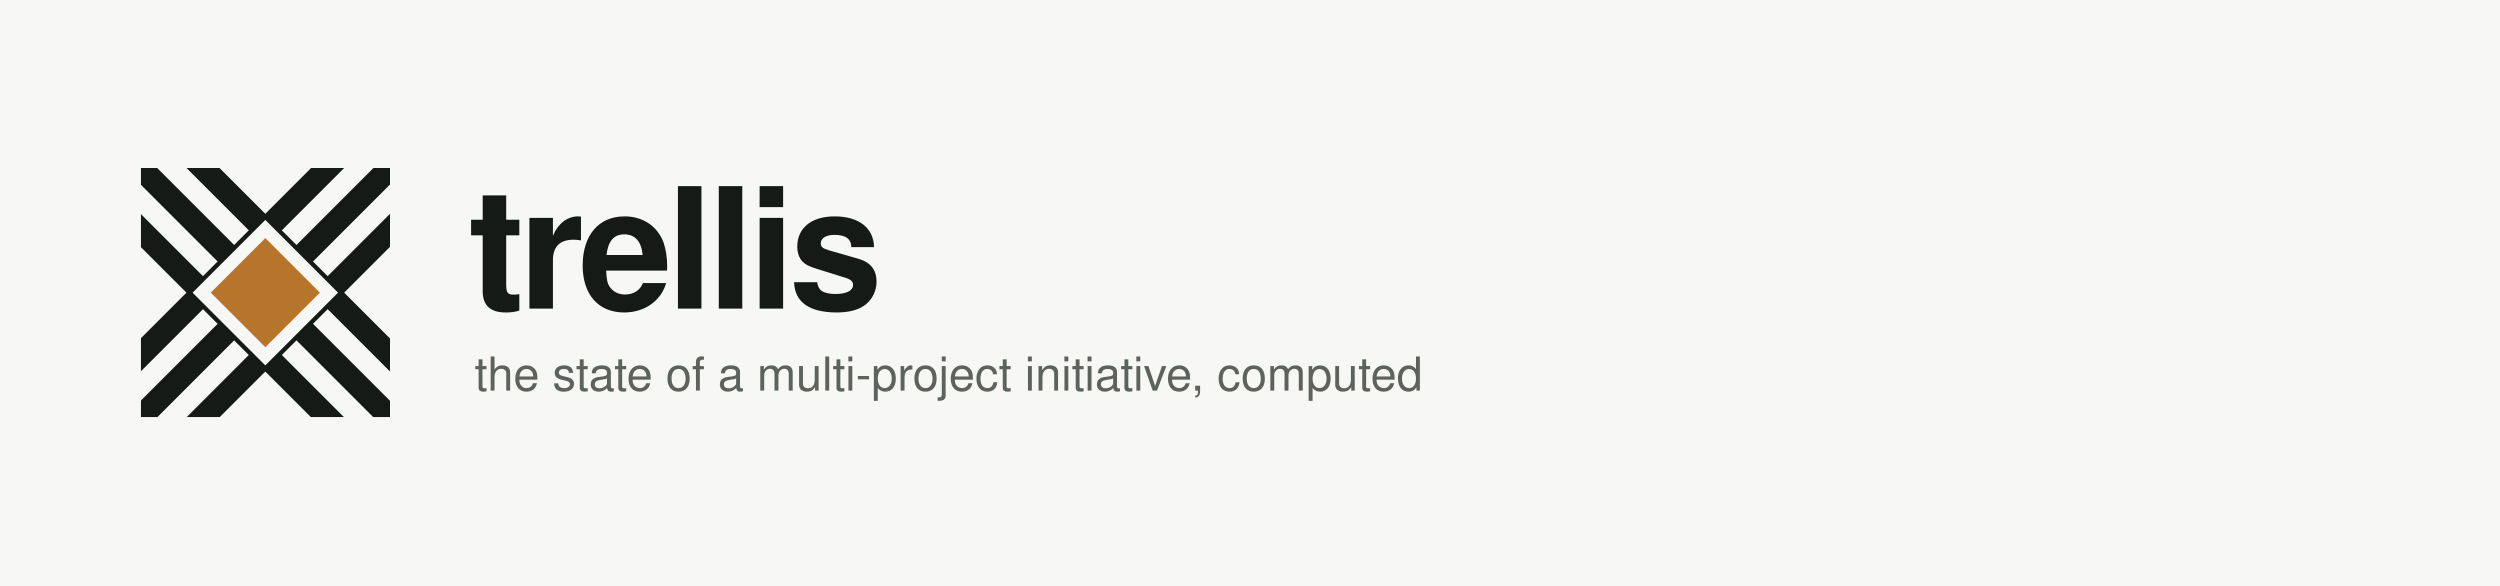
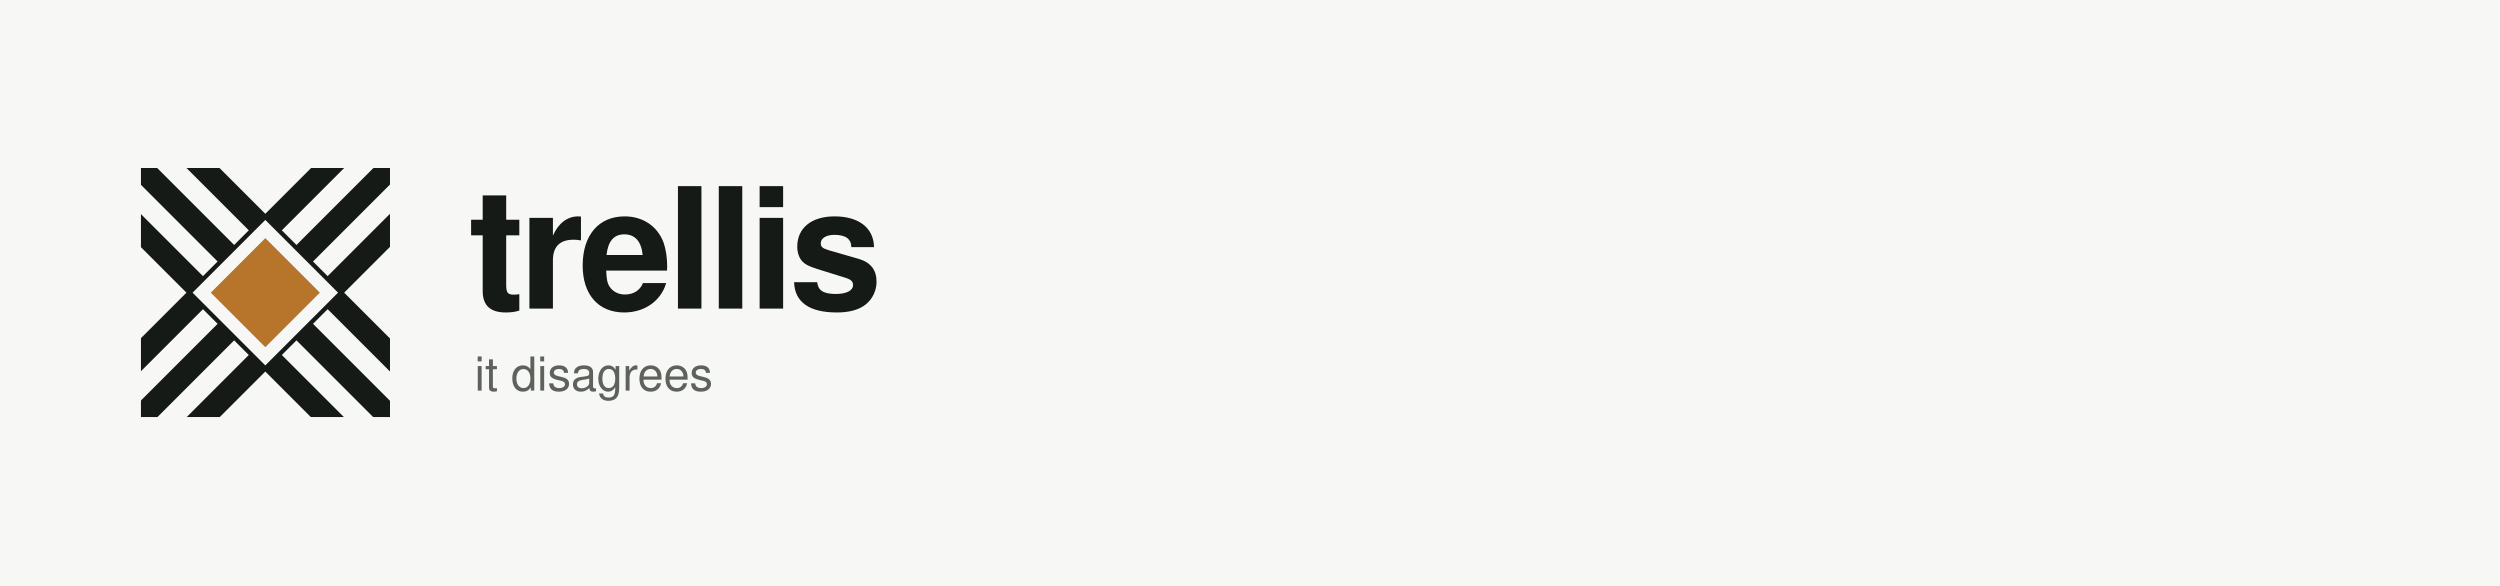
<svg xmlns="http://www.w3.org/2000/svg" viewBox="0 0 1280 300" width="1280" height="300">
  <rect width="1280" height="300" fill="#f7f8f6" />
  <g transform="translate(72,86) scale(1.33)">
    <mask id="gap-bl">
      <rect width="96" height="96" fill="#fff" />
      <path d="M48 20 L76 48 L48 76 L20 48 Z" fill="#000" />
    </mask>
    <clipPath id="box-bl">
      <rect width="96" height="96" />
    </clipPath>
    <g clip-path="url(#box-bl)">
      <g mask="url(#gap-bl)" stroke="#161a17" stroke-width="9" fill="none">
        <path d="M-40 -64 L136 112 M-40 -40 L136 136 M-40 -16 L136 160" />
        <path d="M-40 112 L136 -64 M-40 136 L136 -40 M-40 160 L136 -16" />
      </g>
      <path d="M48 27 L69 48 L48 69 L27 48 Z" fill="#b7752b" />
    </g>
  </g>
  <text x="240" y="158" font-family="Archivo, &quot;Helvetica Neue&quot;, Helvetica, Arial, sans-serif" font-weight="700" font-size="86" letter-spacing="-3" fill="#161a17">trellis</text>
-   <text x="243" y="200" font-family="Archivo, &quot;Helvetica Neue&quot;, Helvetica, Arial, sans-serif" font-weight="400" font-size="24" fill="#5d635c">the state of a multi-project initiative, computed</text>
+   <text x="243" y="200" font-family="Archivo, &quot;Helvetica Neue&quot;, Helvetica, Arial, sans-serif" font-weight="400" font-size="24" fill="#5d635c">it disagrees</text>
</svg>
